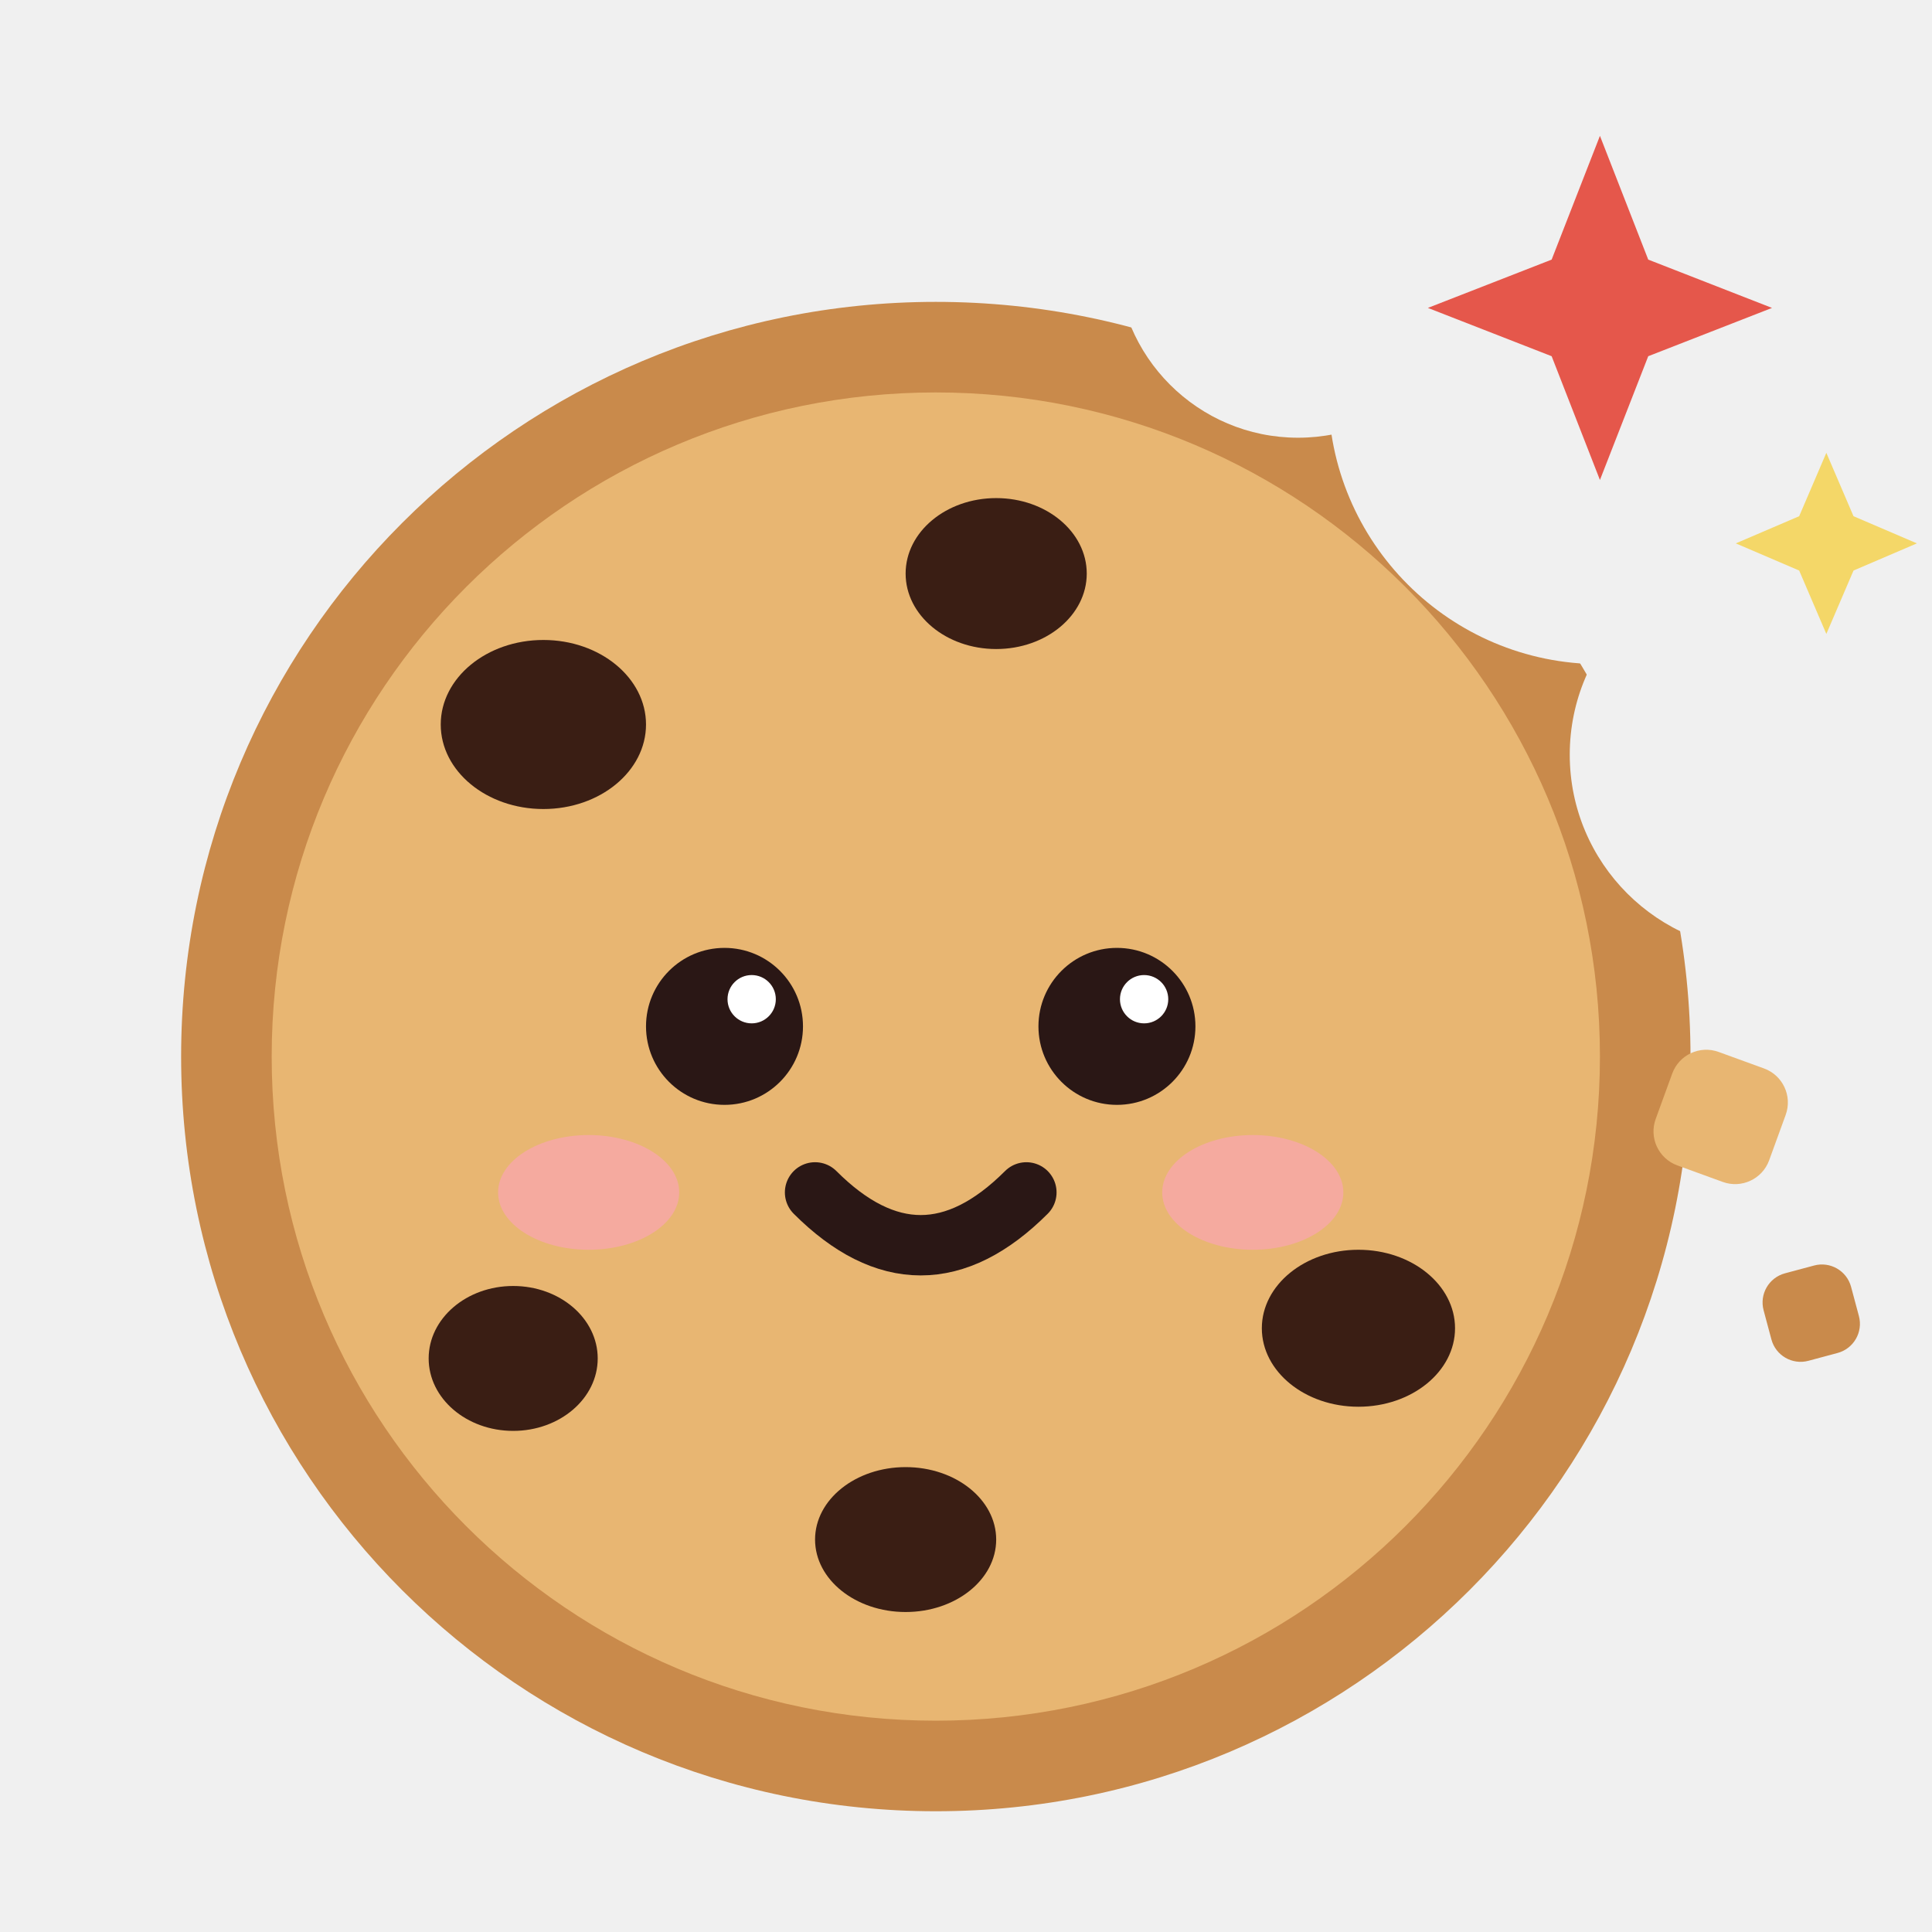
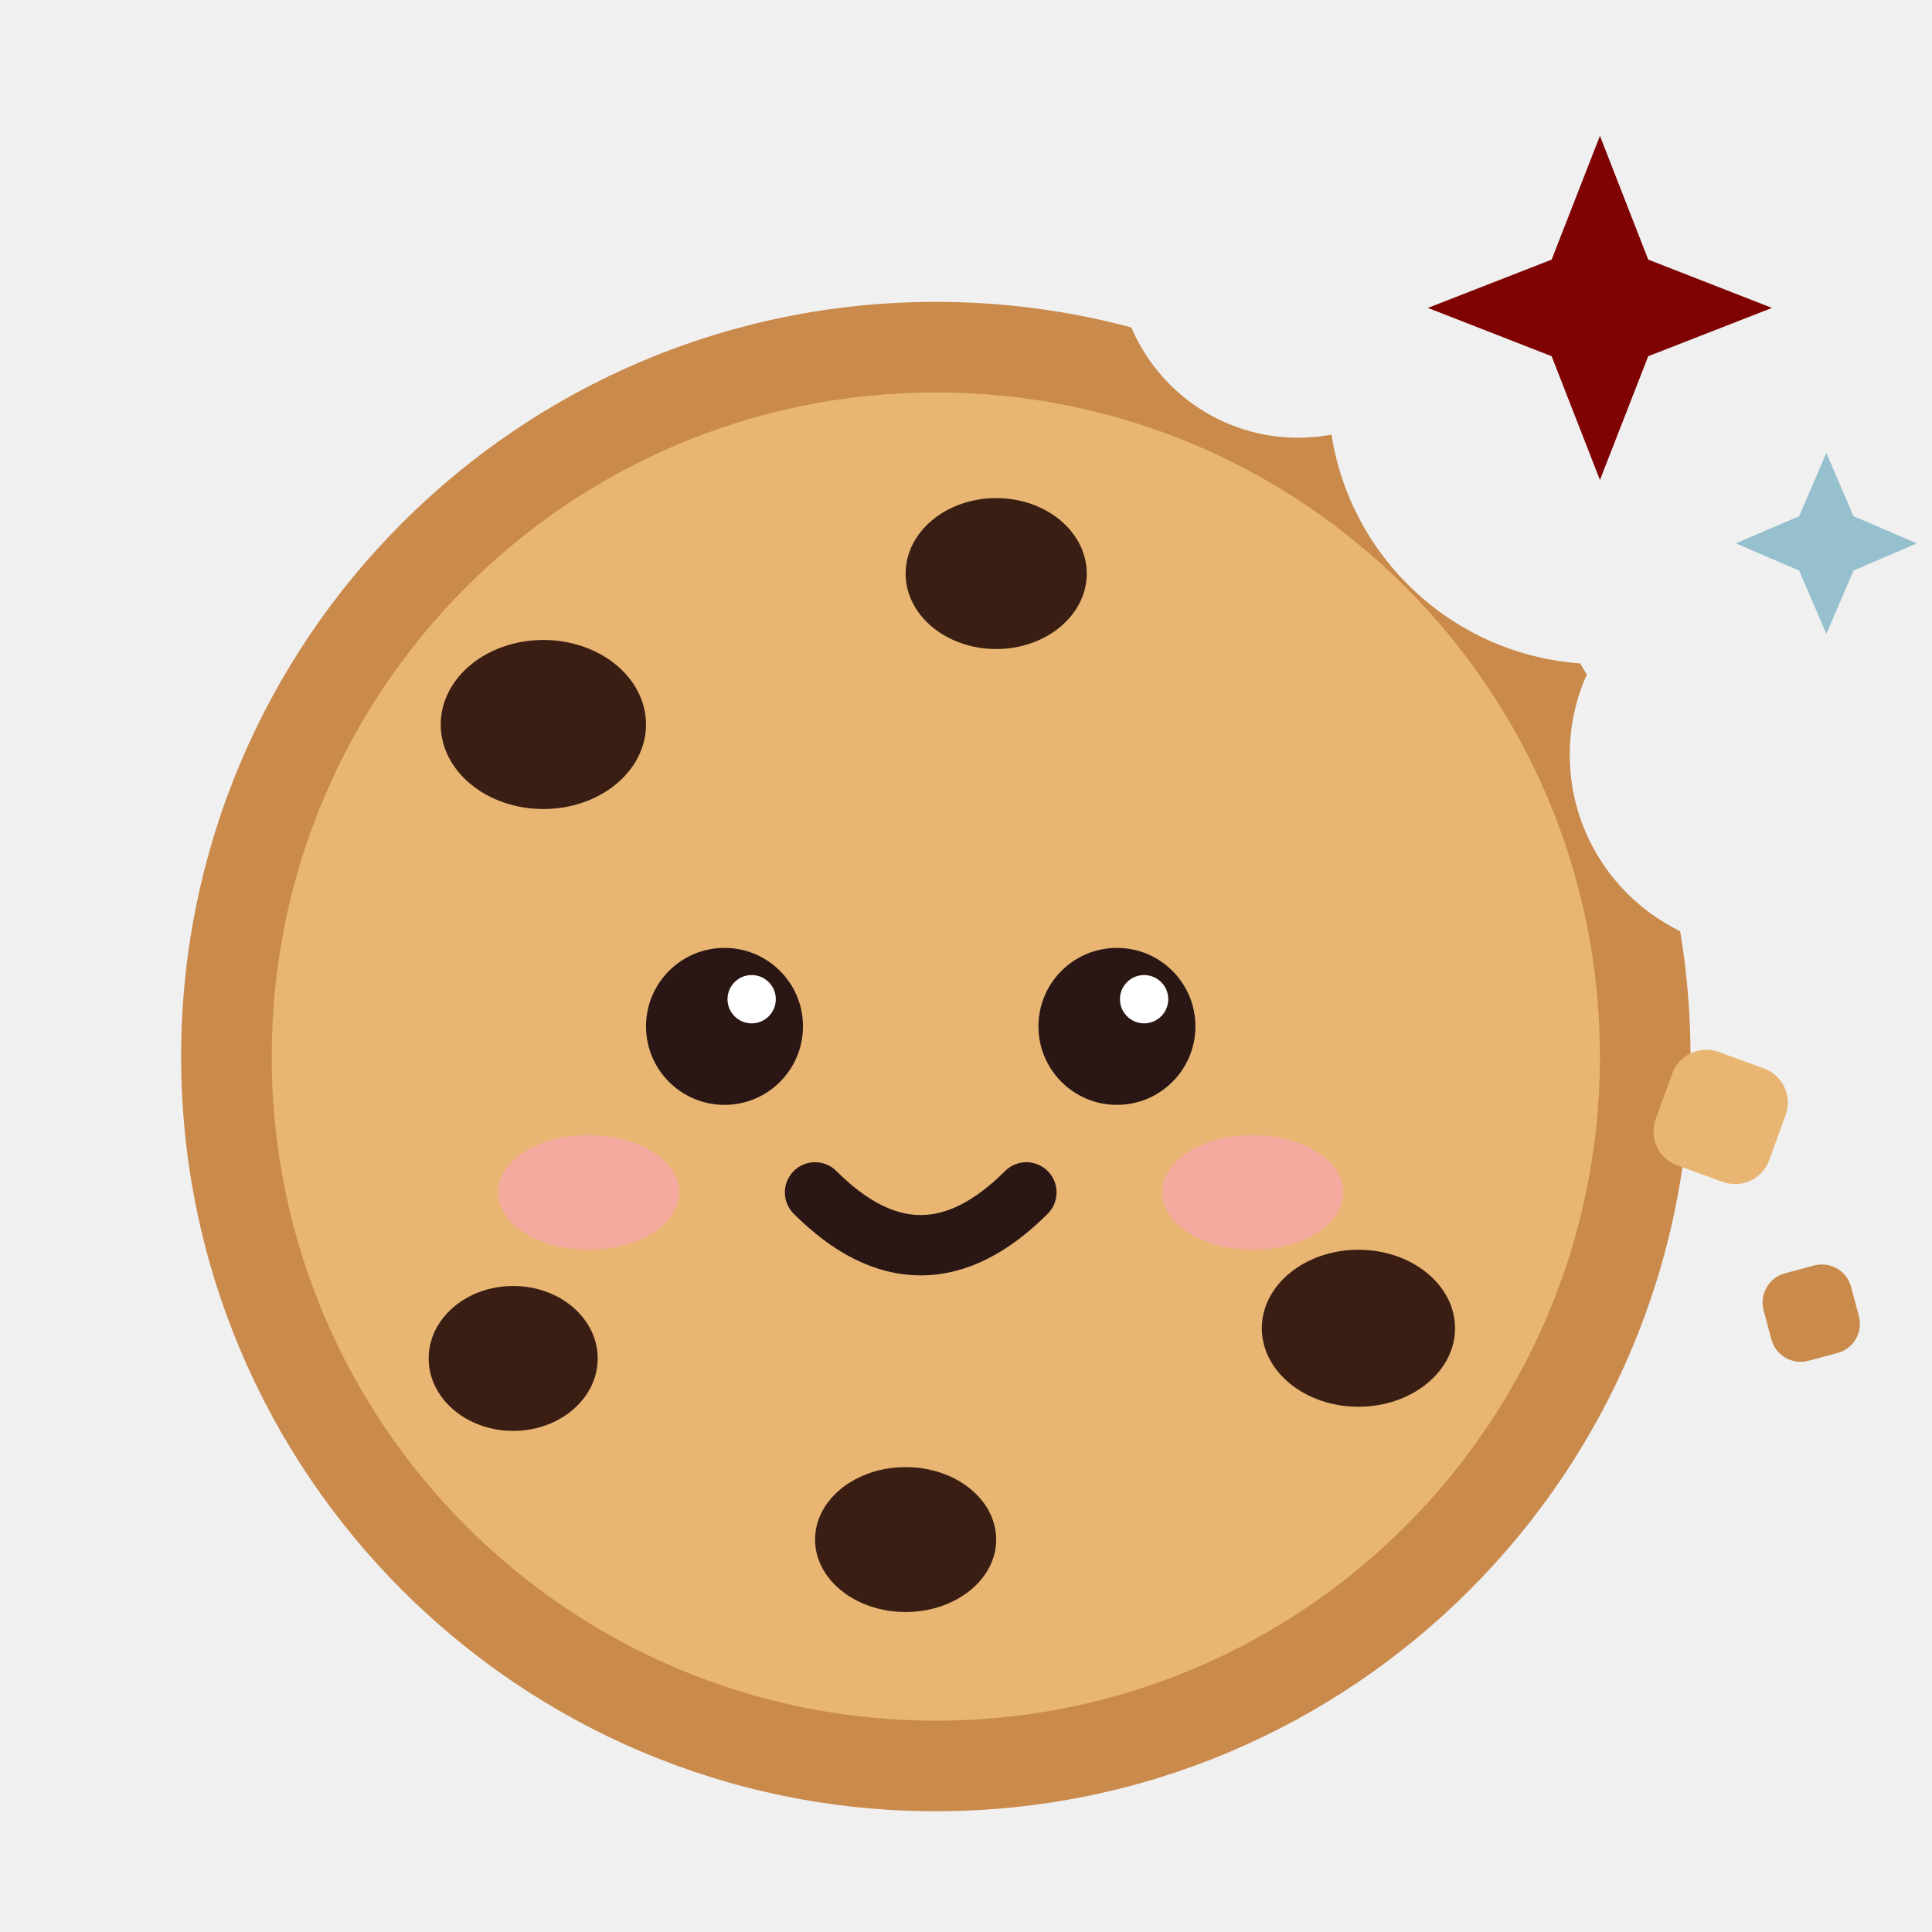
<svg xmlns="http://www.w3.org/2000/svg" viewBox="0 0 64 64" role="img" aria-label="Once Upon a Crumb">
  <defs>
    <mask id="bite">
      <rect width="64" height="64" fill="#fff" />
      <circle cx="53" cy="13" r="9" fill="#000" />
      <circle cx="58.5" cy="25" r="6.5" fill="#000" />
      <circle cx="43" cy="8.5" r="6" fill="#000" />
    </mask>
  </defs>
  <g mask="url(#bite)">
    <circle cx="31" cy="35" r="25" fill="#C98A4B" />
    <circle cx="31" cy="35" r="22" fill="#E8B672" />
    <ellipse cx="18" cy="24" rx="3.4" ry="2.8" fill="#3A1E14" />
    <ellipse cx="33" cy="19" rx="3" ry="2.5" fill="#3A1E14" />
    <ellipse cx="45" cy="44" rx="3.2" ry="2.6" fill="#3A1E14" />
    <ellipse cx="17" cy="45" rx="2.8" ry="2.4" fill="#3A1E14" />
    <ellipse cx="30" cy="51" rx="3" ry="2.4" fill="#3A1E14" />
  </g>
  <circle cx="24" cy="34" r="2.6" fill="#2A1715" />
  <circle cx="37" cy="34" r="2.6" fill="#2A1715" />
  <circle cx="24.9" cy="33.1" r=".8" fill="#fff" />
  <circle cx="37.9" cy="33.1" r=".8" fill="#fff" />
  <ellipse cx="19.5" cy="39.5" rx="3" ry="1.9" fill="#F5AA9F" />
  <ellipse cx="41.5" cy="39.5" rx="3" ry="1.9" fill="#F5AA9F" />
  <path d="M27 39.5q3.5 3.5 7 0" fill="none" stroke="#2A1715" stroke-width="2" stroke-linecap="round" />
  <rect x="55" y="35" width="4" height="4" rx="1.2" fill="#E8B672" transform="rotate(20 57 37)" />
  <rect x="58.5" y="42" width="3" height="3" rx="1" fill="#C98A4B" transform="rotate(-15 60 43.5)" />
-   <path d="M53 4.5l1.6 4.1 4.1 1.6-4.1 1.6-1.6 4.1-1.6-4.1-4.1-1.6 4.1-1.6z" fill="#E5574B" />
-   <path d="M60.5 15l.9 2.1 2.1.9-2.1.9-.9 2.1-.9-2.1-2.1-.9 2.1-.9z" fill="#F4D768" />
+   <path d="M53 4.5l1.6 4.1 4.1 1.6-4.1 1.6-1.6 4.1-1.6-4.1-4.1-1.6 4.1-1.6z" fill="#7F0303" />
+   <path d="M60.5 15l.9 2.1 2.1.9-2.1.9-.9 2.1-.9-2.1-2.1-.9 2.1-.9z" fill="#96C0CE" />
</svg>
